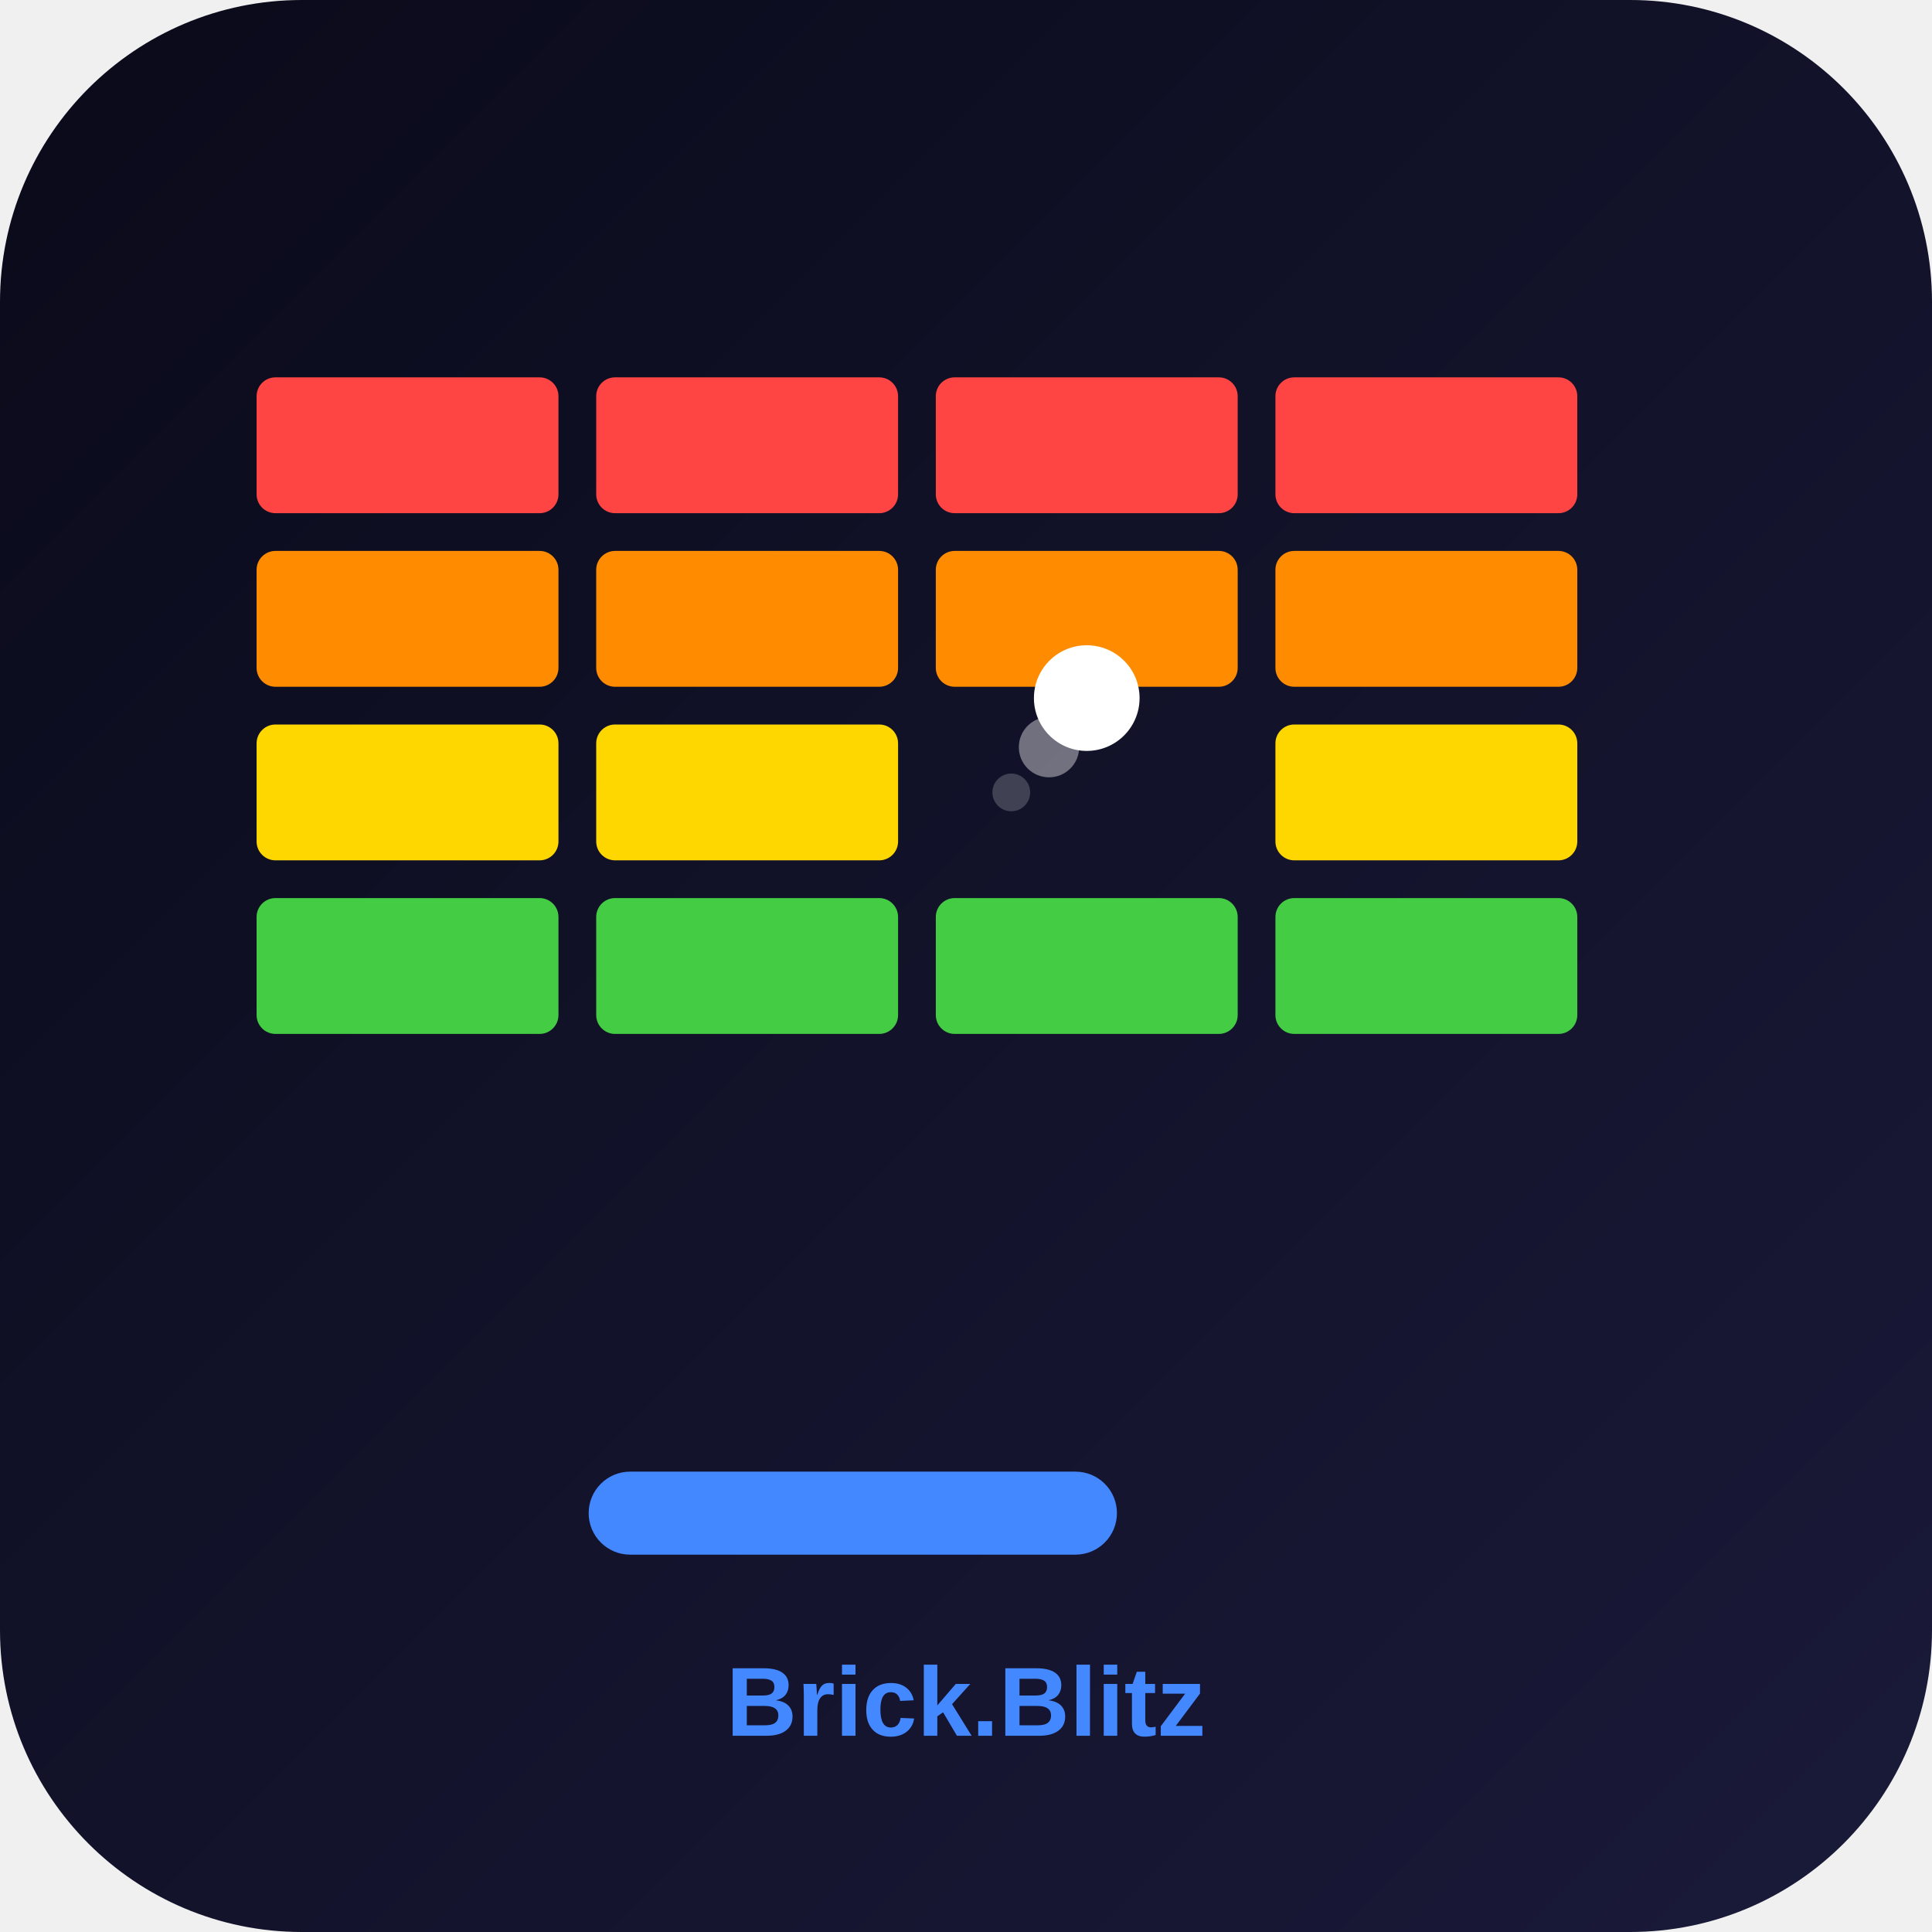
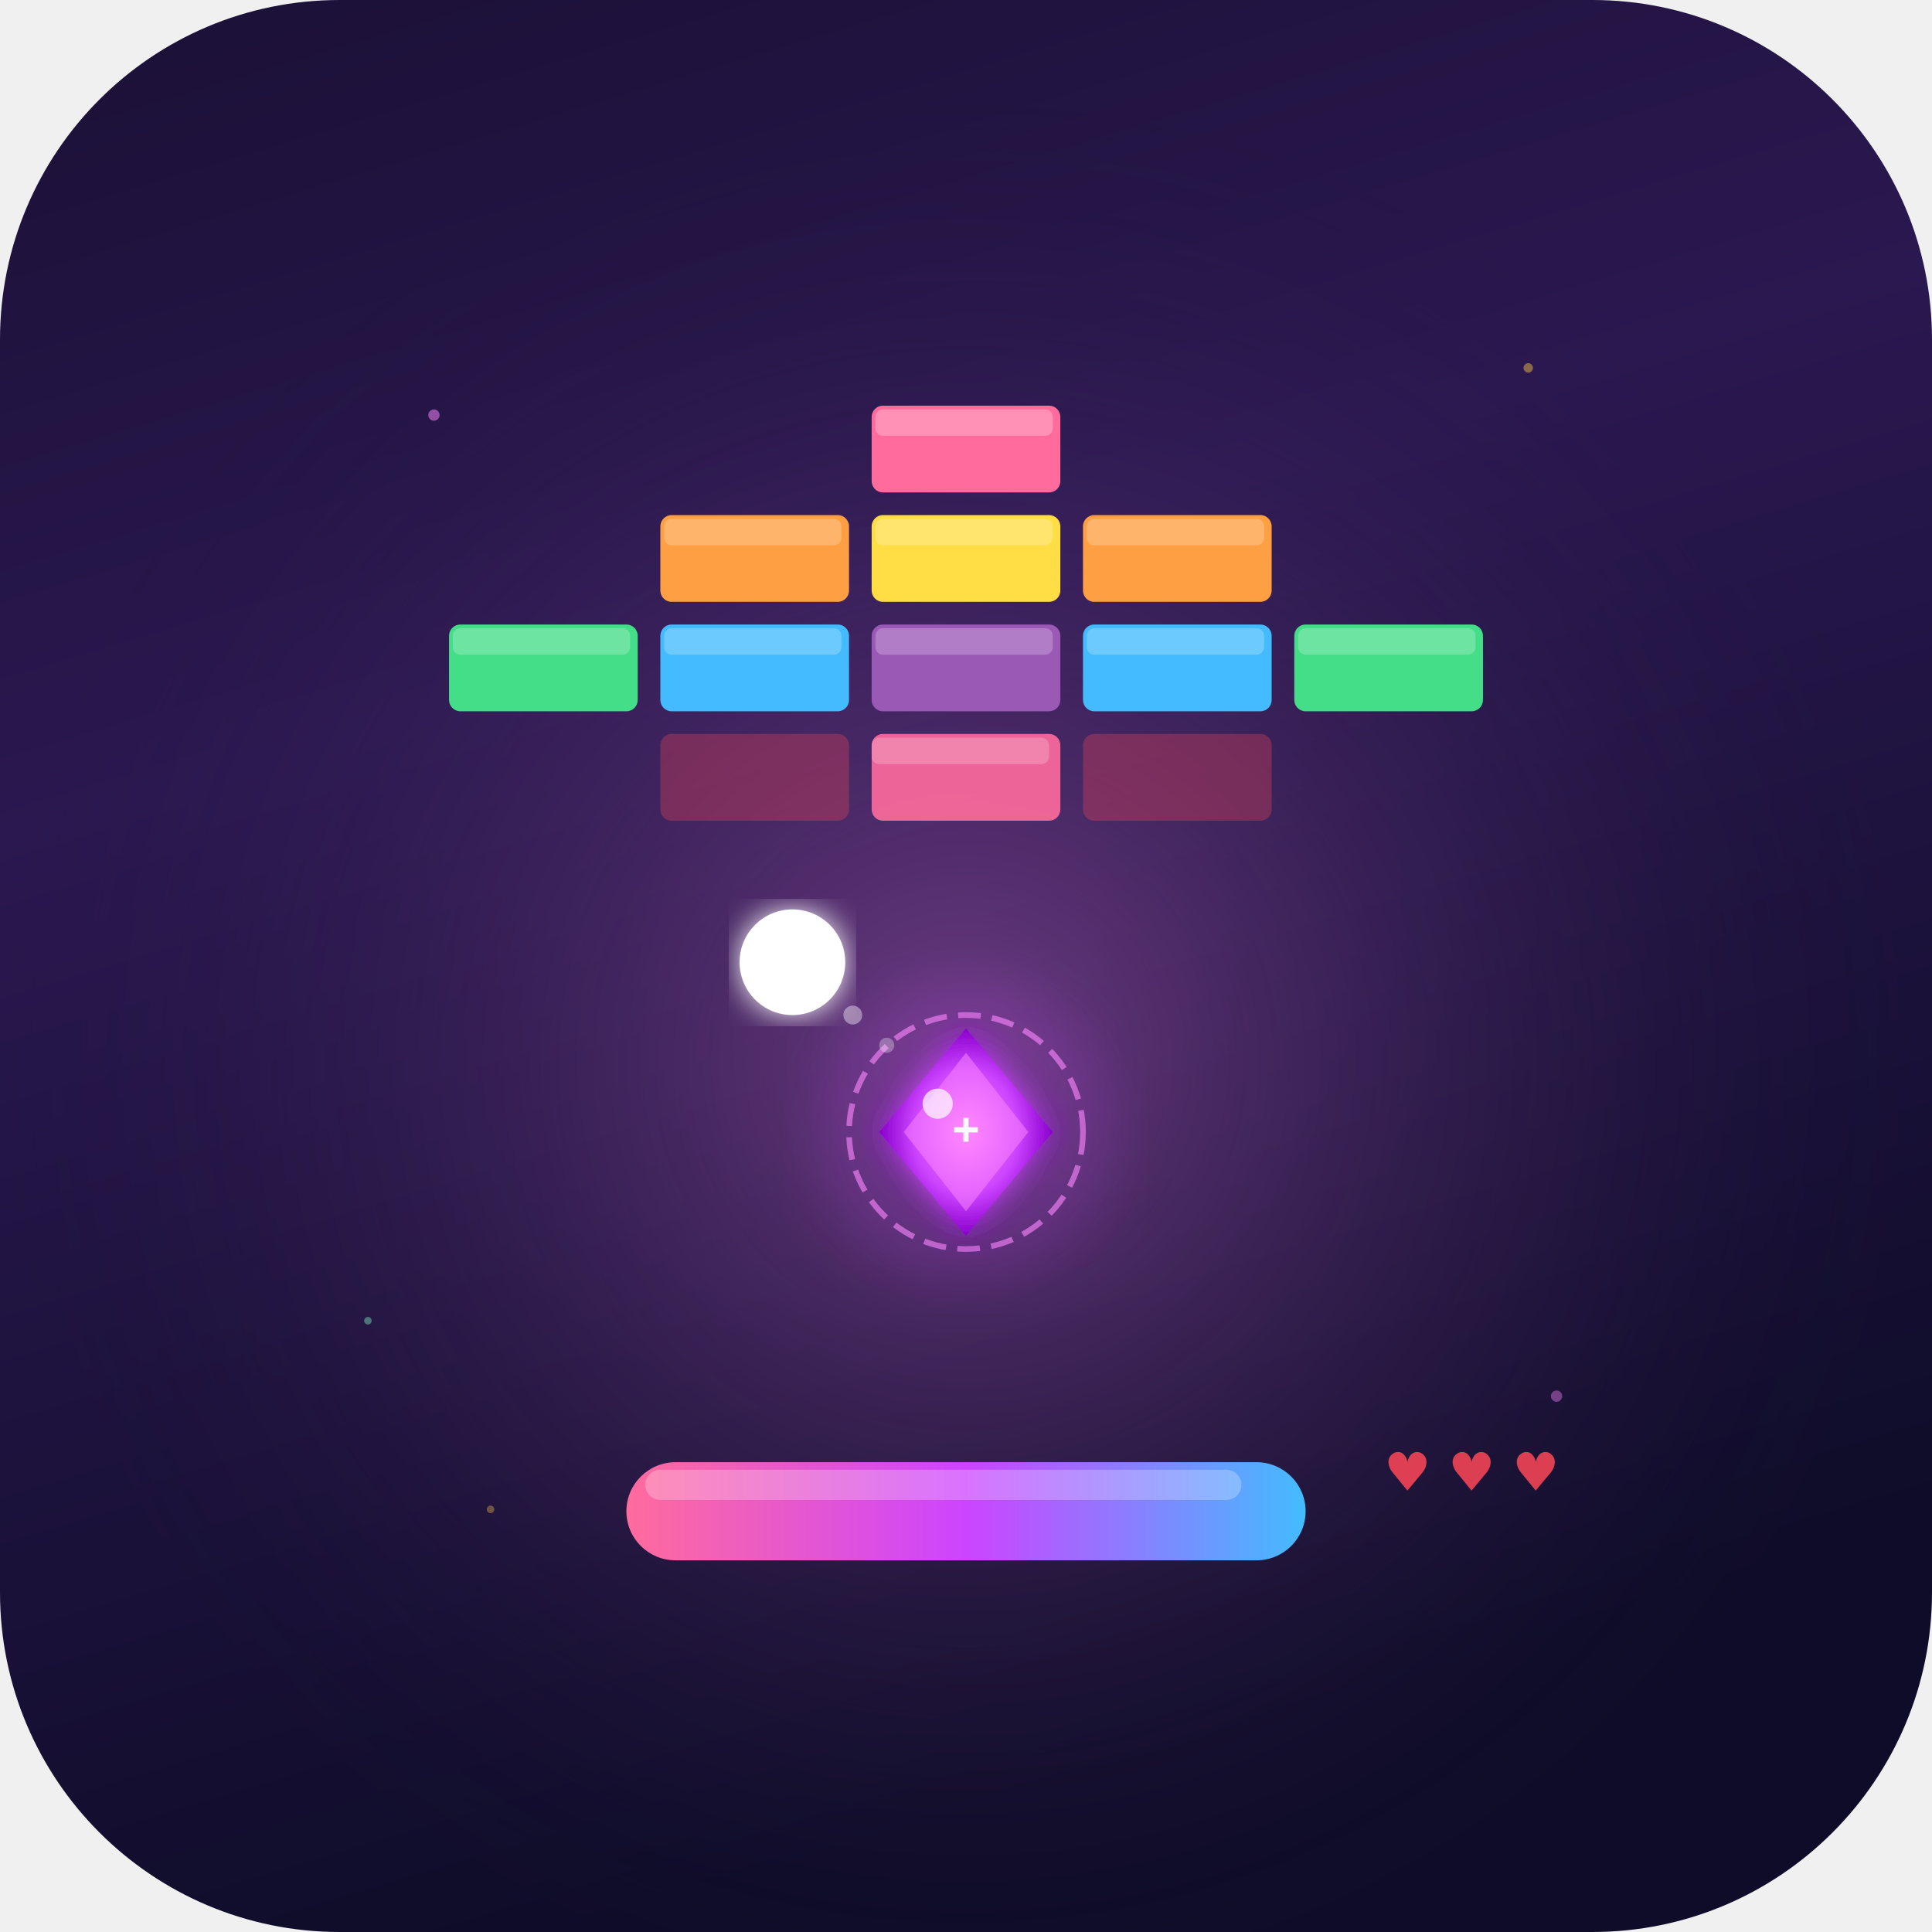
- <svg xmlns="http://www.w3.org/2000/svg" viewBox="0 0 512 512">
+ <svg xmlns="http://www.w3.org/2000/svg" viewBox="0 0 1024 1024">
  <defs>
-     <linearGradient id="bg" x1="0%" y1="0%" x2="100%" y2="100%">
-       <stop offset="0%" stop-color="#0A0A1A" />
-       <stop offset="100%" stop-color="#1A1A3A" />
+     <linearGradient id="bgGrad5" x1="0" y1="0" x2="0.3" y2="1">
+       <stop offset="0%" stop-color="#1A1035" />
+       <stop offset="40%" stop-color="#2A1850" />
+       <stop offset="100%" stop-color="#0E0C28" />
+     </linearGradient>
+     <radialGradient id="centerGlow5" cx="50%" cy="55%" r="50%">
+       <stop offset="0%" stop-color="#FF88FF" stop-opacity="0.35" />
+       <stop offset="100%" stop-color="#1A1035" stop-opacity="0" />
+     </radialGradient>
+     <filter id="glow5">
+       <feGaussianBlur stdDeviation="8" result="blur" />
+       <feMerge>
+         <feMergeNode in="blur" />
+         <feMergeNode in="SourceGraphic" />
+       </feMerge>
+     </filter>
+     <filter id="softDrop">
+       <feGaussianBlur stdDeviation="14" />
+     </filter>
+     <radialGradient id="powerGlow" cx="50%" cy="50%" r="50%">
+       <stop offset="0%" stop-color="#FF88FF" />
+       <stop offset="60%" stop-color="#CC44FF" />
+       <stop offset="100%" stop-color="#8800CC" />
+     </radialGradient>
+   </defs>
+   <rect width="1024" height="1024" rx="180" fill="url(#bgGrad5)" />
+   <rect width="1024" height="1024" rx="180" fill="url(#centerGlow5)" />
+   <circle cx="230" cy="220" r="3" fill="#FF88FF" opacity="0.5" />
+   <circle cx="810" cy="195" r="2.5" fill="#FFCC44" opacity="0.45" />
+   <circle cx="195" cy="700" r="2" fill="#88FFCC" opacity="0.4" />
+   <circle cx="825" cy="740" r="3" fill="#FF88FF" opacity="0.4" />
+   <circle cx="760" cy="350" r="2" fill="#FFFFFF" opacity="0.35" />
+   <circle cx="260" cy="800" r="2" fill="#FFCC44" opacity="0.35" />
+   <rect x="462" y="215" width="100" height="46" rx="6" fill="#FF6B9D" />
+   <rect x="464" y="217" width="94" height="14" rx="4" fill="#FFFFFF" opacity="0.25" />
+   <rect x="350" y="273" width="100" height="46" rx="6" fill="#FF9F43" />
+   <rect x="462" y="273" width="100" height="46" rx="6" fill="#FFDD44" />
+   <rect x="574" y="273" width="100" height="46" rx="6" fill="#FF9F43" />
+   <rect x="352" y="275" width="94" height="14" rx="4" fill="#FFFFFF" opacity="0.22" />
+   <rect x="464" y="275" width="94" height="14" rx="4" fill="#FFFFFF" opacity="0.22" />
+   <rect x="576" y="275" width="94" height="14" rx="4" fill="#FFFFFF" opacity="0.22" />
+   <rect x="238" y="331" width="100" height="46" rx="6" fill="#44DD88" />
+   <rect x="350" y="331" width="100" height="46" rx="6" fill="#44BBFF" />
+   <rect x="462" y="331" width="100" height="46" rx="6" fill="#9B59B6" />
+   <rect x="574" y="331" width="100" height="46" rx="6" fill="#44BBFF" />
+   <rect x="686" y="331" width="100" height="46" rx="6" fill="#44DD88" />
+   <rect x="240" y="333" width="94" height="14" rx="4" fill="#FFFFFF" opacity="0.22" />
+   <rect x="352" y="333" width="94" height="14" rx="4" fill="#FFFFFF" opacity="0.22" />
+   <rect x="464" y="333" width="94" height="14" rx="4" fill="#FFFFFF" opacity="0.22" />
+   <rect x="576" y="333" width="94" height="14" rx="4" fill="#FFFFFF" opacity="0.22" />
+   <rect x="688" y="333" width="94" height="14" rx="4" fill="#FFFFFF" opacity="0.22" />
+   <rect x="350" y="389" width="100" height="46" rx="6" fill="#FF4757" opacity="0.3" />
+   <rect x="462" y="389" width="100" height="46" rx="6" fill="#FF6B9D" opacity="0.9" />
+   <rect x="462" y="391" width="94" height="14" rx="4" fill="#FFFFFF" opacity="0.2" />
+   <rect x="574" y="389" width="100" height="46" rx="6" fill="#FF4757" opacity="0.3" />
+   <circle cx="512" cy="600" r="80" fill="#CC44FF" opacity="0.15" filter="url(#softDrop)" />
+   <circle cx="512" cy="600" r="62" fill="none" stroke="#FF88FF" stroke-width="3" opacity="0.6" stroke-dasharray="12 6" />
+   <polygon points="512,545 558,600 512,655 466,600" fill="url(#powerGlow)" filter="url(#glow5)" />
+   <polygon points="512,558 545,600 512,642 479,600" fill="#FF88FF" opacity="0.5" />
+   <circle cx="497" cy="585" r="8" fill="#FFFFFF" opacity="0.7" />
+   <text x="512" y="608" text-anchor="middle" font-family="'Arial Black', sans-serif" font-size="26" font-weight="900" fill="#FFFFFF" opacity="0.95">+</text>
+   <circle cx="420" cy="510" r="28" fill="#FFFFFF" filter="url(#glow5)" />
+   <circle cx="420" cy="510" r="24" fill="#FFFFFF" />
+   <circle cx="412" cy="502" r="8" fill="#FFFFFF" opacity="0.6" />
+   <circle cx="452" cy="538" r="5" fill="#FFFFFF" opacity="0.4" />
+   <circle cx="470" cy="554" r="4" fill="#FFFFFF" opacity="0.3" />
+   <defs>
+     <linearGradient id="paddleGrad5" x1="0" y1="0" x2="1" y2="0">
+       <stop offset="0%" stop-color="#FF6B9D" />
+       <stop offset="50%" stop-color="#CC44FF" />
+       <stop offset="100%" stop-color="#44BBFF" />
    </linearGradient>
  </defs>
-   <rect width="512" height="512" rx="80" fill="url(#bg)" />
-   <rect x="68" y="100" width="80" height="36" rx="5" fill="#FF4444" />
-   <rect x="158" y="100" width="80" height="36" rx="5" fill="#FF4444" />
-   <rect x="248" y="100" width="80" height="36" rx="5" fill="#FF4444" />
-   <rect x="338" y="100" width="80" height="36" rx="5" fill="#FF4444" />
-   <rect x="68" y="146" width="80" height="36" rx="5" fill="#FF8C00" />
-   <rect x="158" y="146" width="80" height="36" rx="5" fill="#FF8C00" />
-   <rect x="248" y="146" width="80" height="36" rx="5" fill="#FF8C00" />
-   <rect x="338" y="146" width="80" height="36" rx="5" fill="#FF8C00" />
-   <rect x="68" y="192" width="80" height="36" rx="5" fill="#FFD700" />
-   <rect x="158" y="192" width="80" height="36" rx="5" fill="#FFD700" />
-   <rect x="338" y="192" width="80" height="36" rx="5" fill="#FFD700" />
-   <rect x="68" y="238" width="80" height="36" rx="5" fill="#44CC44" />
-   <rect x="158" y="238" width="80" height="36" rx="5" fill="#44CC44" />
-   <rect x="248" y="238" width="80" height="36" rx="5" fill="#44CC44" />
-   <rect x="338" y="238" width="80" height="36" rx="5" fill="#44CC44" />
-   <circle cx="288" cy="185" r="14" fill="white" />
-   <circle cx="278" cy="198" r="8" fill="white" opacity="0.4" />
-   <circle cx="268" cy="210" r="5" fill="white" opacity="0.2" />
-   <rect x="156" y="390" width="140" height="22" rx="11" fill="#4488FF" />
-   <text x="256" y="460" font-family="Arial" font-size="26" font-weight="bold" fill="#4488FF" text-anchor="middle">Brick.Blitz</text>
+   <rect x="332" y="775" width="360" height="52" rx="26" fill="url(#paddleGrad5)" />
+   <rect x="342" y="779" width="316" height="16" rx="8" fill="#FFFFFF" opacity="0.25" />
+   <text x="780" y="790" text-anchor="middle" font-family="serif" font-size="28" fill="#FF4757" opacity="0.85">♥ ♥ ♥</text>
</svg>
